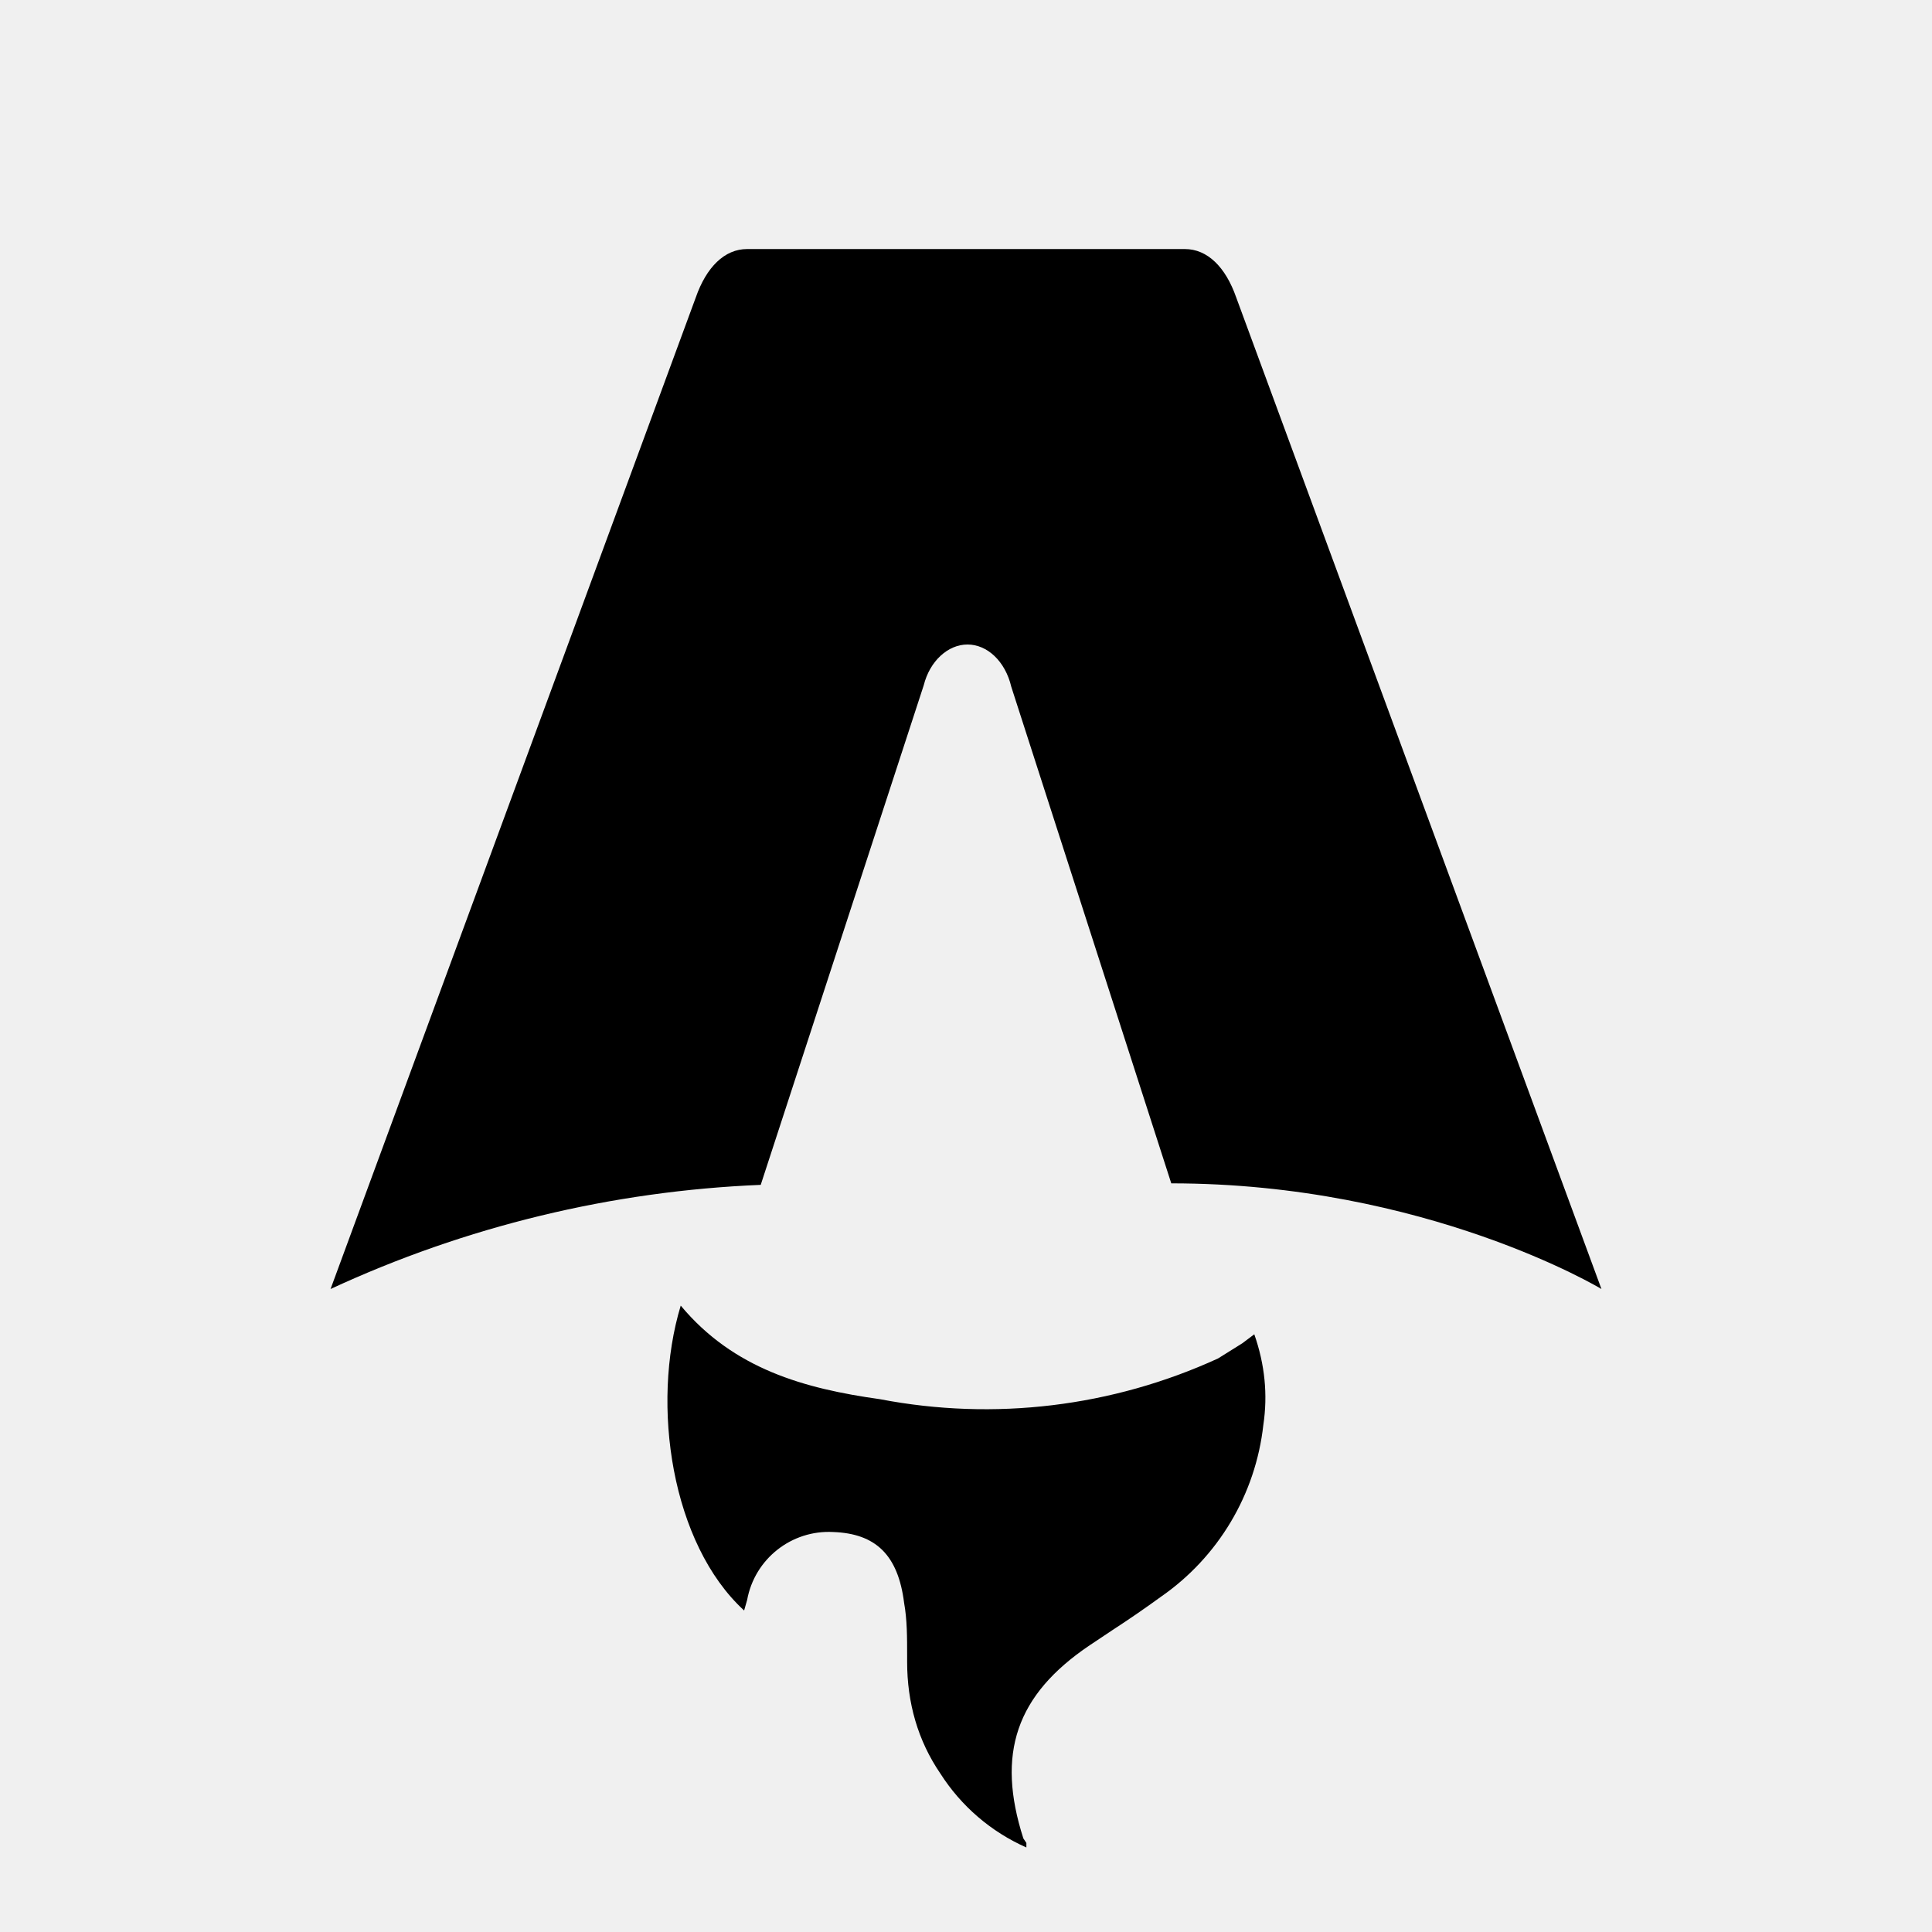
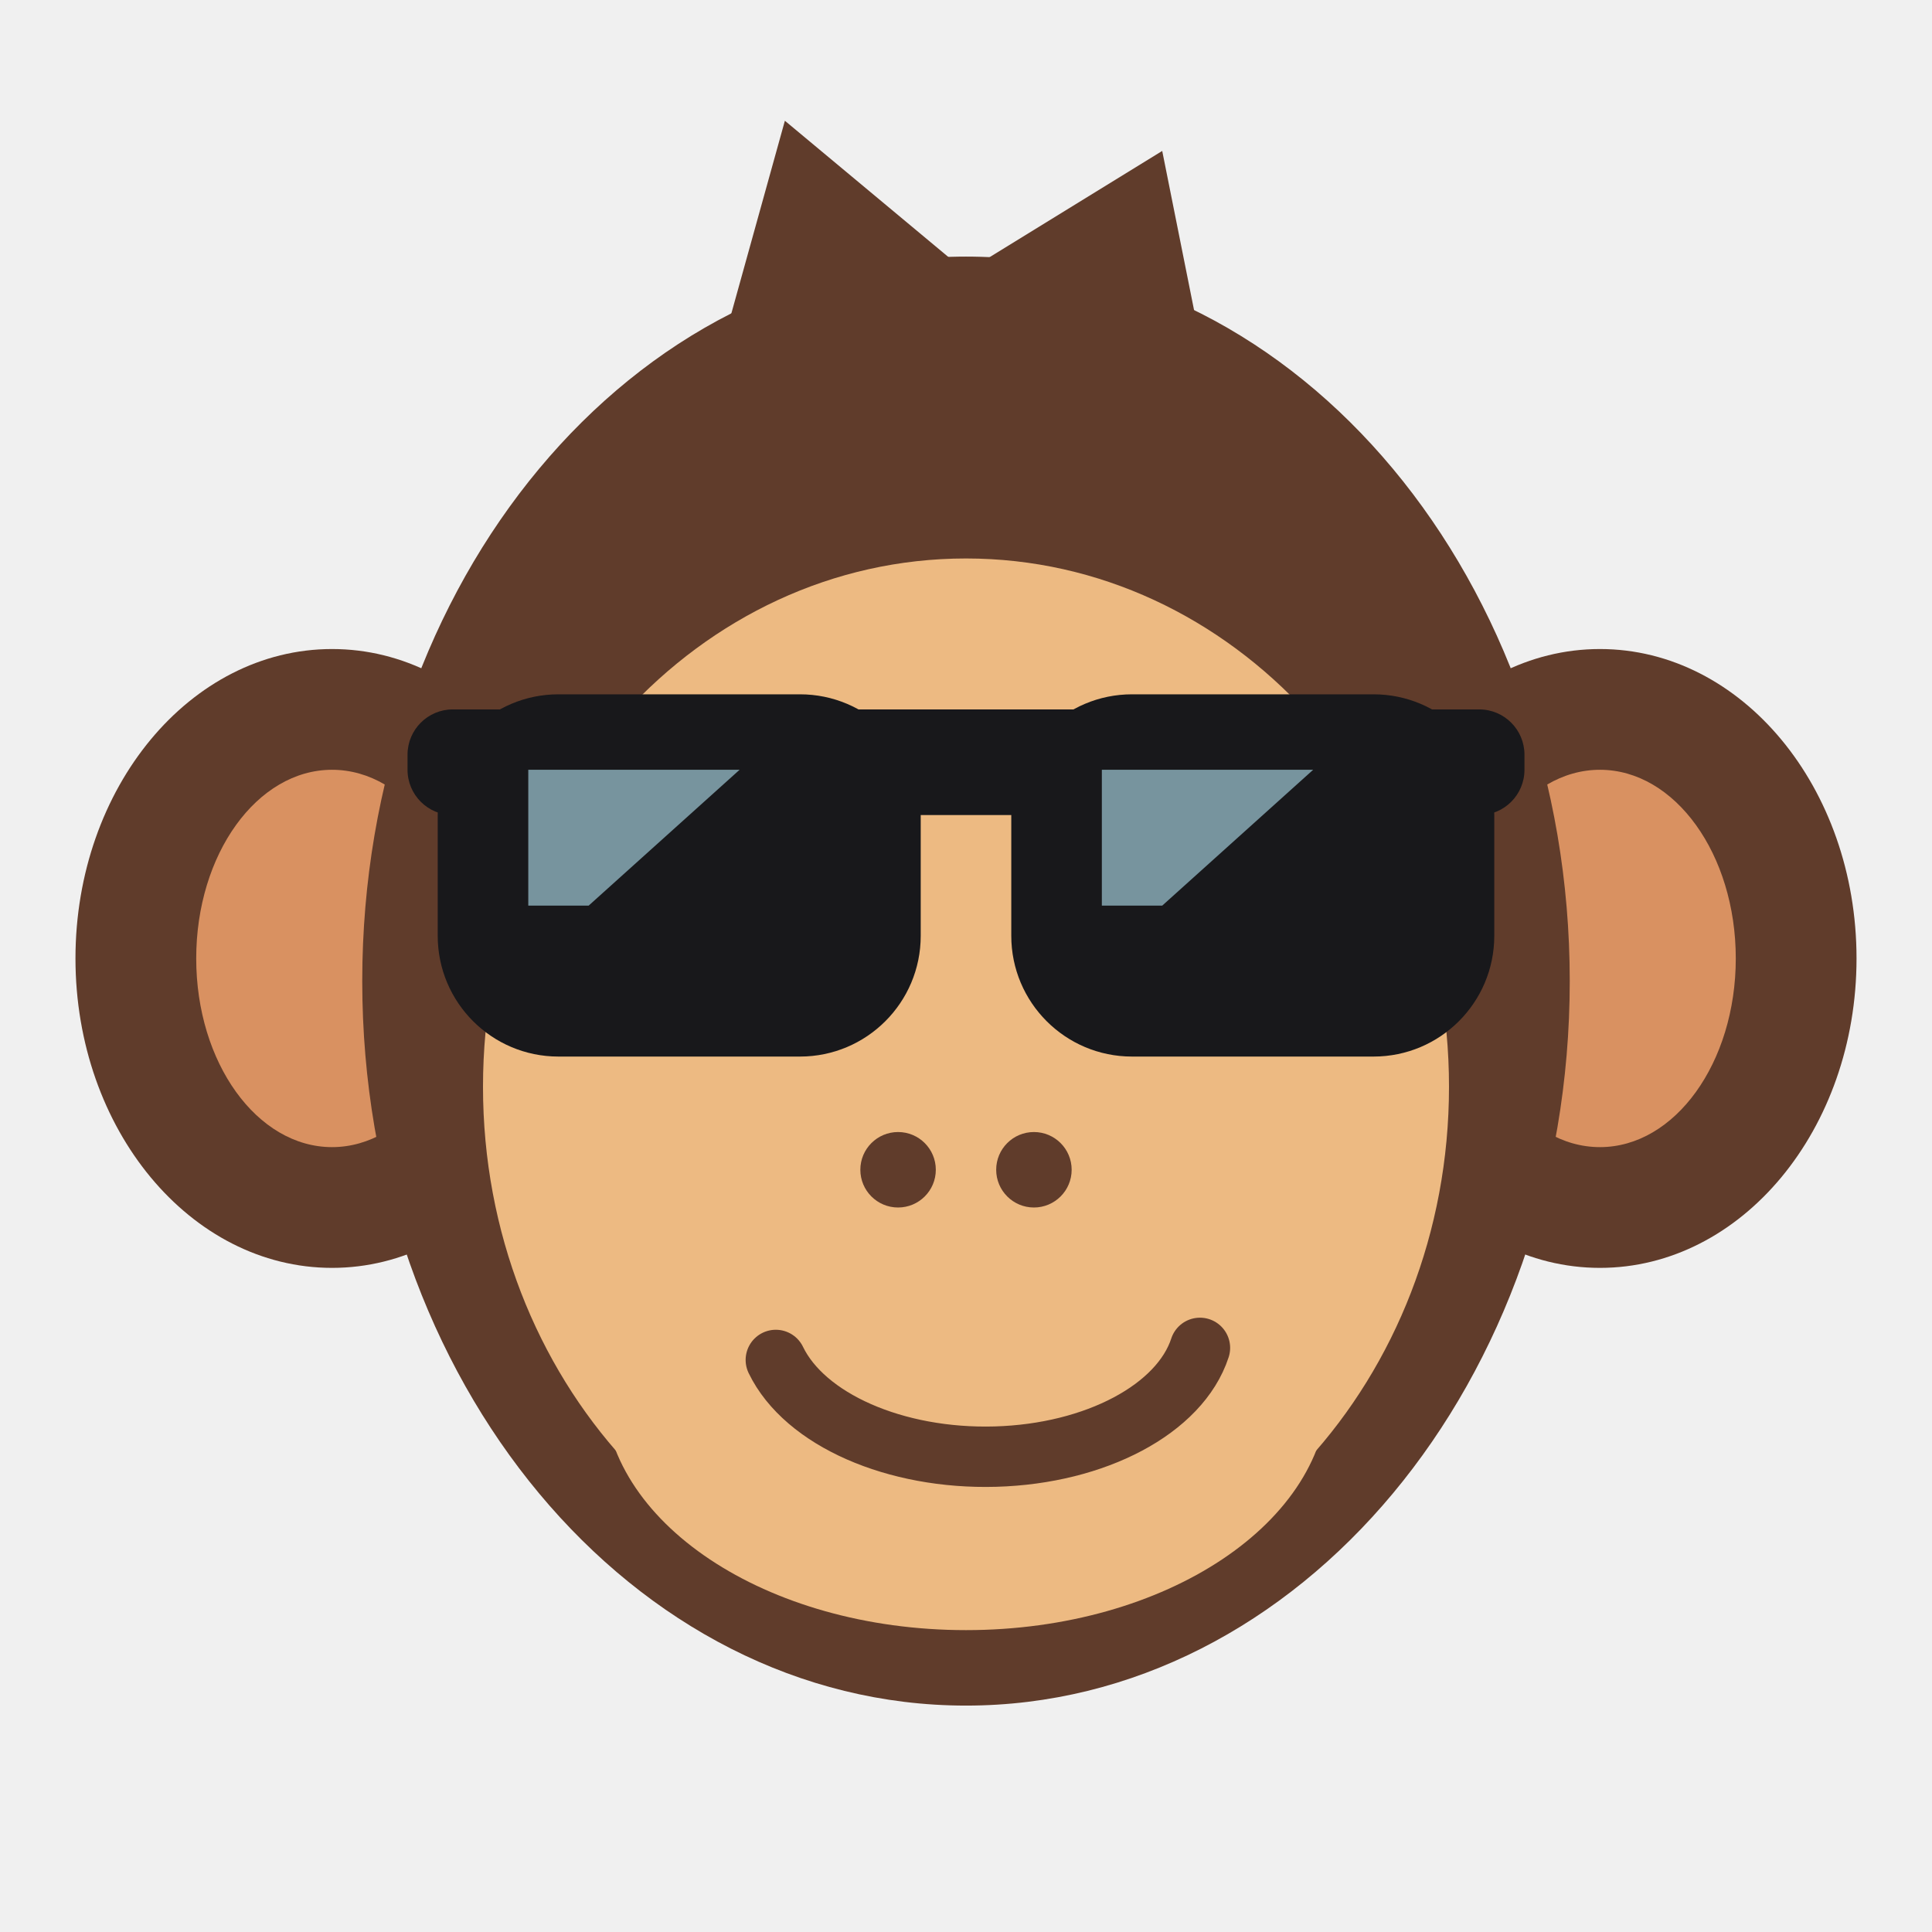
- <svg xmlns="http://www.w3.org/2000/svg" fill="none" viewBox="0 0 128 128">
-   <path d="M50.4 78.5a75.1 75.1 0 0 0-28.5 6.9l24.2-65.7c.7-2 1.9-3.2 3.4-3.2h29c1.5 0 2.7 1.2 3.4 3.2l24.2 65.7s-11.6-7-28.5-7L67 45.5c-.4-1.7-1.6-2.8-2.9-2.8-1.3 0-2.5 1.1-2.9 2.7L50.4 78.5Zm-1.1 28.2Zm-4.2-20.2c-2 6.6-.6 15.8 4.2 20.2a17.5 17.5 0 0 1 .2-.7 5.5 5.5 0 0 1 5.7-4.5c2.8.1 4.3 1.5 4.7 4.7.2 1.1.2 2.3.2 3.5v.4c0 2.7.7 5.2 2.2 7.4a13 13 0 0 0 5.7 4.9v-.3l-.2-.3c-1.8-5.6-.5-9.5 4.4-12.8l1.5-1a73 73 0 0 0 3.2-2.2 16 16 0 0 0 6.8-11.4c.3-2 .1-4-.6-6l-.8.6-1.6 1a37 37 0 0 1-22.4 2.7c-5-.7-9.7-2-13.2-6.2Z" />
-   <style>
-         path { fill: #000; }
-         @media (prefers-color-scheme: dark) {
-             path { fill: #FFF; }
-         }
-     </style>
+ <svg xmlns="http://www.w3.org/2000/svg" viewBox="0 0 128 128">
+   <ellipse cx="22.0" cy="63.5" rx="17.0" ry="20.5" fill="#603c2b" />
+   <ellipse cx="106.0" cy="63.5" rx="17.0" ry="20.5" fill="#603c2b" />
+   <ellipse cx="22.0" cy="63.5" rx="9.0" ry="12.5" fill="#d99161" />
+   <ellipse cx="106.0" cy="63.5" rx="9.0" ry="12.5" fill="#d99161" />
+   <ellipse cx="64.0" cy="65.0" rx="40.0" ry="48.0" fill="#603c2b" />
+   <polygon points="47,26 52,8 64,18 77,10 81,30" fill="#603c2b" />
+   <ellipse cx="64.0" cy="72.0" rx="32.0" ry="35.0" fill="#edba82" />
+   <ellipse cx="64.0" cy="92.0" rx="24.0" ry="16.0" fill="#edba82" />
+   <rect x="27" y="47" width="74" height="7" rx="3" fill="#18181b" />
+   <rect x="29" y="46" width="32" height="24" rx="8" fill="#18181b" />
+   <rect x="67" y="46" width="32" height="24" rx="8" fill="#18181b" />
+   <polygon points="35,51 49,51 39,60 35,60" fill="#77949e" />
+   <polygon points="73,51 87,51 77,60 73,60" fill="#77949e" />
+   <ellipse cx="59.5" cy="77.5" rx="2.5" ry="2.5" fill="#603c2b" />
+   <ellipse cx="68.5" cy="77.5" rx="2.5" ry="2.5" fill="#603c2b" />
+   <path d="M51.4 90.1 A14.5 9 0 0 0 79.5 89.3" fill="none" stroke="#603c2b" stroke-width="4" stroke-linecap="round" />
</svg>
